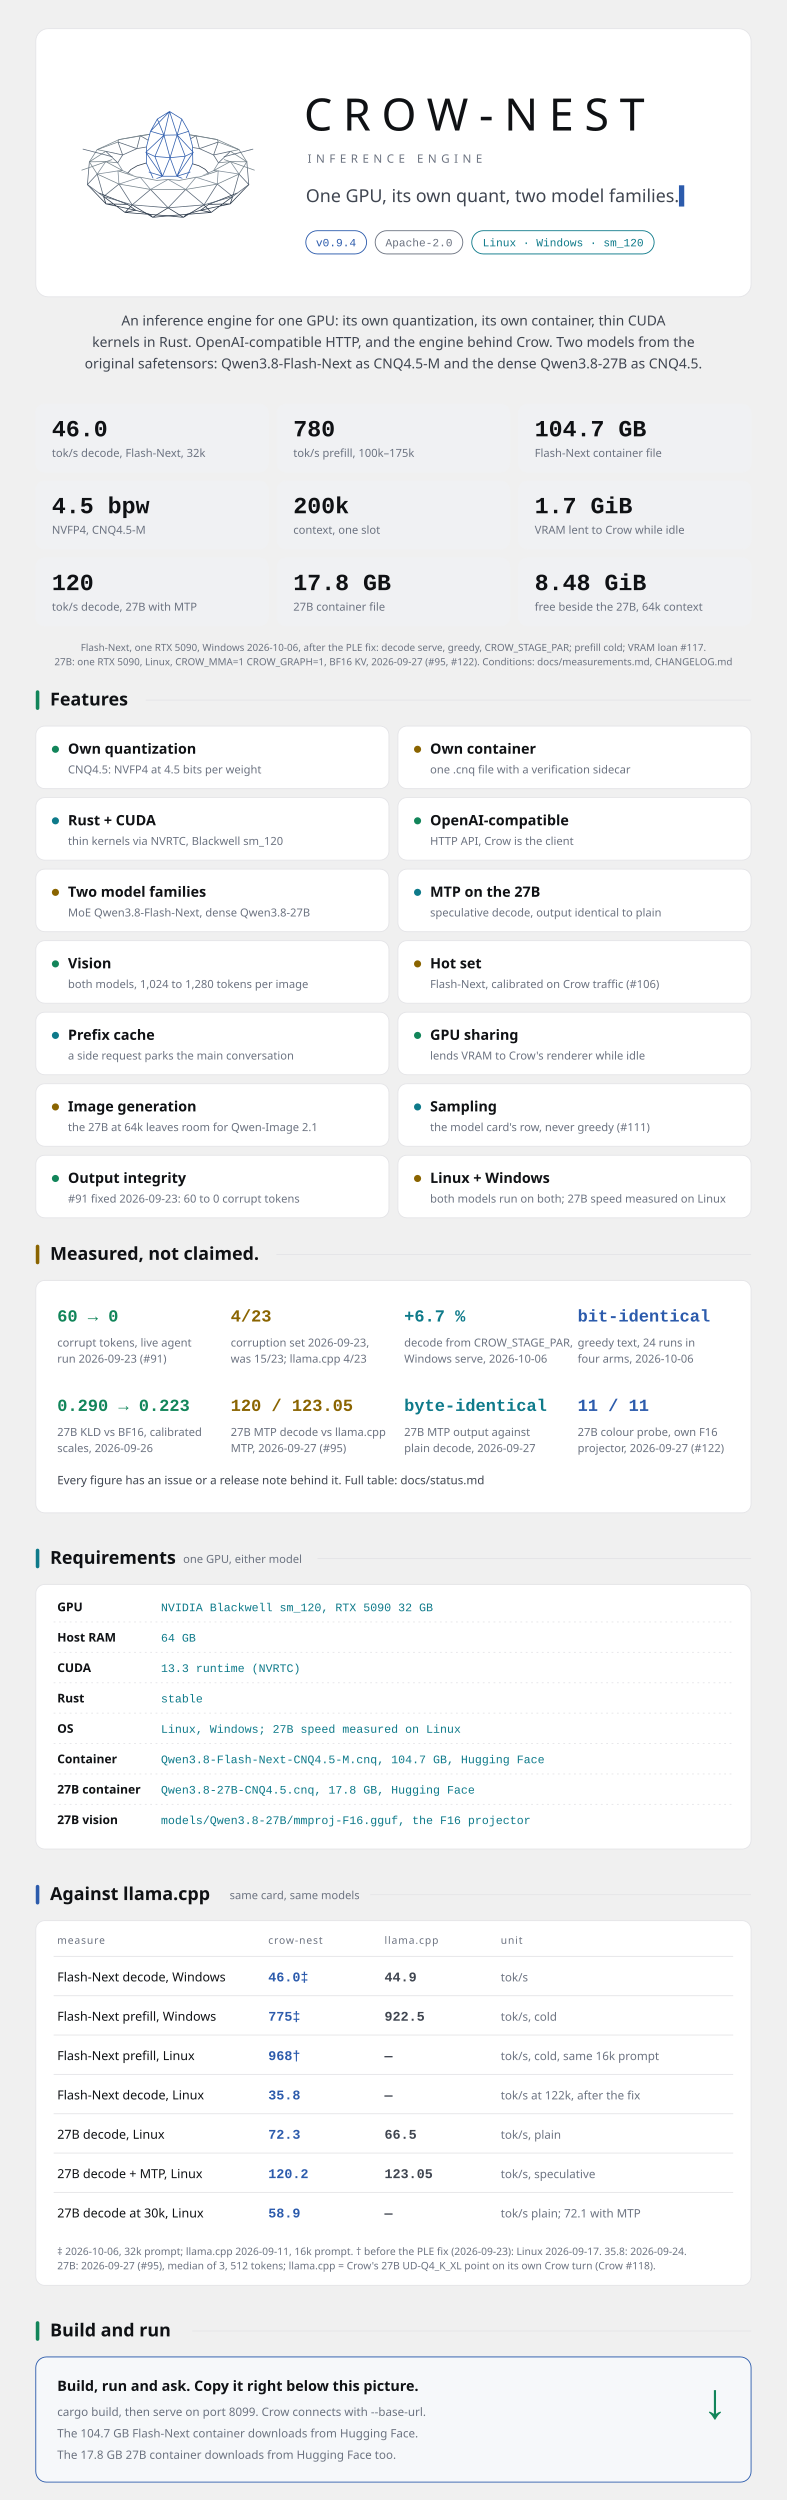
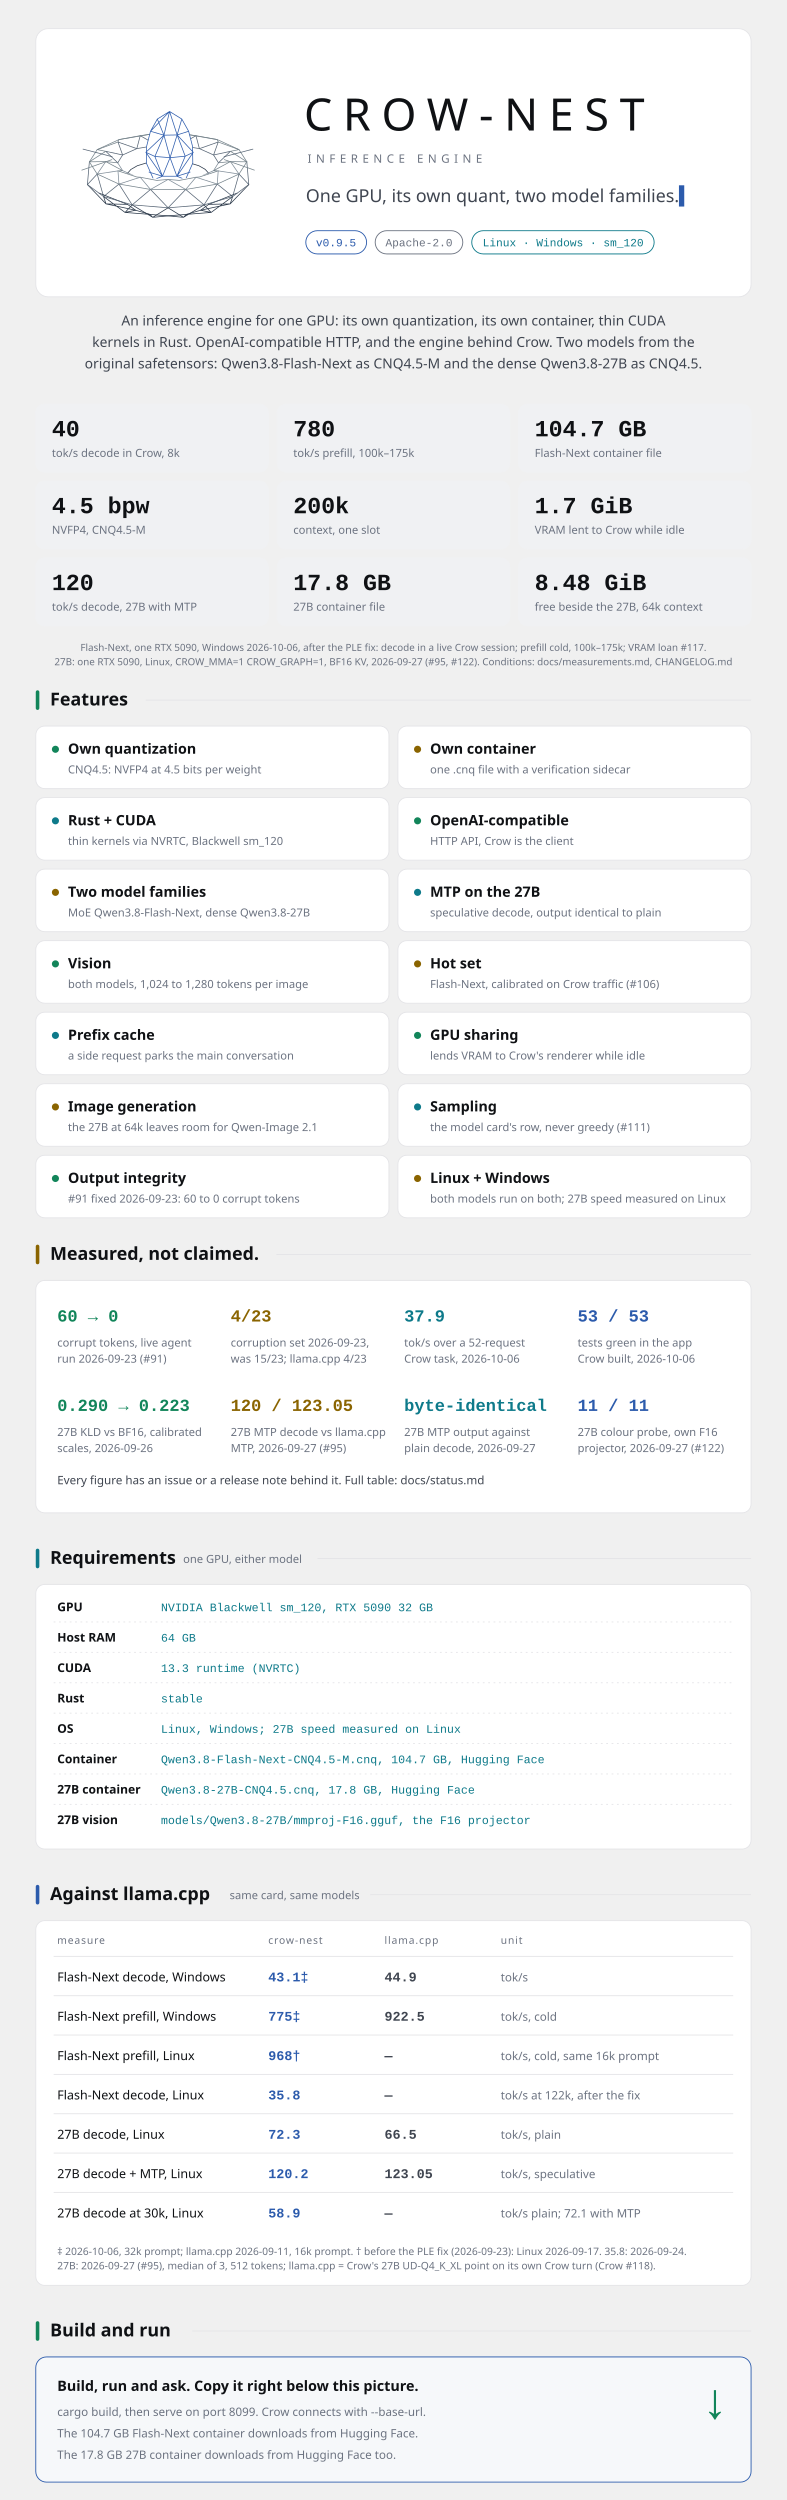
<svg xmlns="http://www.w3.org/2000/svg" viewBox="0 0 880 2796" width="880" height="2796" role="img" aria-label="crow-nest: one GPU, its own quant, two model families. Features, measurements, requirements.">
  <rect x="40" y="32" width="800" height="300" rx="14" fill="#ffffff" stroke="#e4e4e7" />
  <svg x="48" y="44" width="280" height="280" viewBox="0 0 1024 1024">
    <defs>
      <clipPath id="noegg">
        <path clip-rule="evenodd" d="M0 0H1024V1024H0ZM518.0 295.0 568.2 326.0 595.7 375.6 612.5 437.6 612.7 505.8 583.0 574.0 518.0 605.0 453.0 574.0 423.3 505.8 423.5 437.6 440.3 375.6 467.8 326.0Z" />
      </clipPath>
      <clipPath id="abovefront">
        <path d="M0 0H1024V479L774.0 479.0L767.4 500.0L716.8 537.8L625.7 564.0L512.0 573.3L398.3 564.0L307.2 537.8L256.6 500.0L250.0 479.0L0 479Z" />
      </clipPath>
    </defs>
    <g fill="none" stroke-width="3" stroke-linejoin="round" stroke-linecap="round">
      <path stroke="#283647" clip-path="url(#noegg)" d="M346 548 360 532 386 517 422 506 465 499 512 497 559 499 602 506 638 517 664 532 678 548" />
      <path stroke="#75838b" d="M718 505 767 500 698 537M698 537 717 538 640 563M640 563 626 564 558 577M558 577 512 573 466 577M466 577 398 564 384 563M384 563 307 538 326 537M326 537 257 500 306 505" />
      <path stroke="#576575" clip-path="url(#noegg)" d="M306 505 257 458 326 473M326 473 307 420 384 447M384 447 398 394 466 433M466 433 512 385 558 433M558 433 626 394 640 447M640 447 717 420 698 473M698 473 767 458 718 505" />
      <path stroke="#7f8c98" d="M767 500 802 551 717 538M717 538 713 592 626 564M626 564 584 614 512 573M512 573 440 614 398 564M398 564 311 592 307 538M307 538 222 551 257 500" />
      <path stroke="#75838b" clip-path="url(#noegg)" d="M257 500 190 501 257 458M257 458 222 451 307 420M307 420 311 410 398 394M398 394 440 388 512 385M512 385 584 388 626 394M626 394 713 410 717 420M717 420 802 451 767 458M767 458 834 501 767 500" />
      <path stroke="#576575" d="M834 501 842 594 802 551M802 551 776 643 713 592M713 592 659 677 584 614M584 614 512 689 440 614M440 614 365 677 311 592M311 592 248 643 222 551M222 551 182 594 190 501" />
      <path stroke="#283647" d="M842 594 766 673 776 643M776 643 688 708 659 677M659 677 575 728 512 689M512 689 449 728 365 677M365 677 336 708 248 643M248 643 258 673 182 594M794 629 678 675 766 673M766 673 645 699 688 708M688 708 586 716 575 728M575 728 512 722 449 728M449 728 438 716 336 708M336 708 379 699 258 673M258 673 346 675 230 629" />
      <path stroke="#576575" clip-path="url(#noegg)" d="M306 505 326 473 384 447 466 433 558 433 640 447 698 473 718 505" />
      <path stroke="#7f8c98" clip-path="url(#abovefront)" d="M718 505 698 537 640 563 558 577 466 577 384 563 326 537 306 505" />
      <path stroke="#75838b" clip-path="url(#noegg)" d="M190 501 222 451 311 410 440 388 584 388 713 410 802 451 834 501" />
      <path stroke="#75838b" d="M834 501 802 551 713 592 584 614 440 614 311 592 222 551 190 501" />
      <path stroke="#576575" d="M842 594 776 643 659 677 512 689 365 677 248 643 182 594" />
      <path stroke="#283647" d="M678 675 645 699 586 716 512 722 438 716 379 699 346 675" />
      <path stroke="#2c5bac" clip-path="url(#abovefront)" d="M440 376 495 392 549 391 596 376M421 462 458 479 520 484 582 478 615 462M434 543 489 560 548 560 602 543M440 376 518 295 495 392M518 295 549 391M468 326 495 392M568 326 549 391M421 462 495 392 458 479M495 392 520 484 549 391 582 478M549 391 615 462M458 479 489 560 520 484 548 560 582 478M421 462 489 560M615 462 548 560M489 560 453 574M548 560 583 574M518 295 568 326 596 376 612 438 613 506 583 574 518 605 453 574 423 506 424 438 440 376 468 326 518 295" />
      <path stroke="#75838b" d="M742 492 865 535" />
      <path stroke="#576575" clip-path="url(#noegg)" d="M741 480 859 449" />
      <path stroke="#75838b" d="M282 492 159 535" />
      <path stroke="#576575" clip-path="url(#noegg)" d="M283 480 164 449" />
    </g>
  </svg>
  <text x="340" y="146" font-family="-apple-system,BlinkMacSystemFont,'Segoe UI','Noto Sans',Helvetica,Arial,sans-serif" font-size="50" font-weight="300" fill="#0f1114" text-anchor="start" letter-spacing="12">CROW-NEST</text>
  <text x="344" y="182" font-family="-apple-system,BlinkMacSystemFont,'Segoe UI','Noto Sans',Helvetica,Arial,sans-serif" font-size="13" font-weight="400" fill="#6b7280" text-anchor="start" letter-spacing="5">INFERENCE ENGINE</text>
  <text x="342" y="226" font-family="-apple-system,BlinkMacSystemFont,'Segoe UI','Noto Sans',Helvetica,Arial,sans-serif" font-size="20" fill="#3f4550">One GPU, its own quant, two model families.<tspan fill="#2c5bac">▍<animate attributeName="opacity" values="1;1;0;0" keyTimes="0;.5;.5;1" dur="1.1s" repeatCount="indefinite" />
    </tspan>
  </text>
  <rect x="342" y="258" width="68" height="26" rx="13" fill="none" stroke="#2c5bac" />
-   <text x="375.8" y="275.5" font-family="ui-monospace,SFMono-Regular,'SF Mono',Menlo,Consolas,'Liberation Mono',monospace" font-size="12.5" font-weight="400" fill="#2c5bac" text-anchor="middle" letter-spacing="0">v0.9.4</text>
+   <text x="375.8" y="275.5" font-family="ui-monospace,SFMono-Regular,'SF Mono',Menlo,Consolas,'Liberation Mono',monospace" font-size="12.5" font-weight="400" fill="#2c5bac" text-anchor="middle" letter-spacing="0">v0.9.5</text>
  <rect x="419.6" y="258" width="98" height="26" rx="13" fill="none" stroke="#6b7280" />
  <text x="468.6" y="275.5" font-family="ui-monospace,SFMono-Regular,'SF Mono',Menlo,Consolas,'Liberation Mono',monospace" font-size="12.5" font-weight="400" fill="#6b7280" text-anchor="middle" letter-spacing="0">Apache-2.0</text>
  <rect x="527.6" y="258" width="204" height="26" rx="13" fill="none" stroke="#0e7a8a" />
  <text x="629.8" y="275.5" font-family="ui-monospace,SFMono-Regular,'SF Mono',Menlo,Consolas,'Liberation Mono',monospace" font-size="12.5" font-weight="400" fill="#0e7a8a" text-anchor="middle" letter-spacing="0">Linux · Windows · sm_120</text>
  <text x="440.0" y="364" font-family="-apple-system,BlinkMacSystemFont,'Segoe UI','Noto Sans',Helvetica,Arial,sans-serif" font-size="15.5" font-weight="400" fill="#3f4550" text-anchor="middle" letter-spacing="0">An inference engine for one GPU: its own quantization, its own container, thin CUDA</text>
  <text x="440.0" y="388" font-family="-apple-system,BlinkMacSystemFont,'Segoe UI','Noto Sans',Helvetica,Arial,sans-serif" font-size="15.5" font-weight="400" fill="#3f4550" text-anchor="middle" letter-spacing="0">kernels in Rust. OpenAI-compatible HTTP, and the engine behind Crow. Two models from the</text>
  <text x="440.0" y="412" font-family="-apple-system,BlinkMacSystemFont,'Segoe UI','Noto Sans',Helvetica,Arial,sans-serif" font-size="15.5" font-weight="400" fill="#3f4550" text-anchor="middle" letter-spacing="0">original safetensors: Qwen3.8-Flash-Next as CNQ4.5-M and the dense Qwen3.8-27B as CNQ4.5.</text>
  <rect x="40" y="452" width="260" height="76" rx="10" fill="#f0f1f3" stroke="#f0f1f3" />
-   <text x="58" y="488" font-family="ui-monospace,SFMono-Regular,'SF Mono',Menlo,Consolas,'Liberation Mono',monospace" font-size="26" font-weight="600" fill="#0f1114" text-anchor="start" letter-spacing="0">46.0</text>
-   <text x="58" y="511" font-family="-apple-system,BlinkMacSystemFont,'Segoe UI','Noto Sans',Helvetica,Arial,sans-serif" font-size="12.5" font-weight="400" fill="#6b7280" text-anchor="start" letter-spacing="0">tok/s decode, Flash-Next, 32k</text>
+   <text x="58" y="488" font-family="ui-monospace,SFMono-Regular,'SF Mono',Menlo,Consolas,'Liberation Mono',monospace" font-size="26" font-weight="600" fill="#0f1114" text-anchor="start" letter-spacing="0">40</text>
+   <text x="58" y="511" font-family="-apple-system,BlinkMacSystemFont,'Segoe UI','Noto Sans',Helvetica,Arial,sans-serif" font-size="12.5" font-weight="400" fill="#6b7280" text-anchor="start" letter-spacing="0">tok/s decode in Crow, 8k</text>
  <rect x="310" y="452" width="260" height="76" rx="10" fill="#f0f1f3" stroke="#f0f1f3" />
  <text x="328" y="488" font-family="ui-monospace,SFMono-Regular,'SF Mono',Menlo,Consolas,'Liberation Mono',monospace" font-size="26" font-weight="600" fill="#0f1114" text-anchor="start" letter-spacing="0">780</text>
  <text x="328" y="511" font-family="-apple-system,BlinkMacSystemFont,'Segoe UI','Noto Sans',Helvetica,Arial,sans-serif" font-size="12.5" font-weight="400" fill="#6b7280" text-anchor="start" letter-spacing="0">tok/s prefill, 100k–175k</text>
  <rect x="580" y="452" width="260" height="76" rx="10" fill="#f0f1f3" stroke="#f0f1f3" />
  <text x="598" y="488" font-family="ui-monospace,SFMono-Regular,'SF Mono',Menlo,Consolas,'Liberation Mono',monospace" font-size="26" font-weight="600" fill="#0f1114" text-anchor="start" letter-spacing="0">104.7 GB</text>
  <text x="598" y="511" font-family="-apple-system,BlinkMacSystemFont,'Segoe UI','Noto Sans',Helvetica,Arial,sans-serif" font-size="12.5" font-weight="400" fill="#6b7280" text-anchor="start" letter-spacing="0">Flash-Next container file</text>
  <rect x="40" y="538" width="260" height="76" rx="10" fill="#f0f1f3" stroke="#f0f1f3" />
  <text x="58" y="574" font-family="ui-monospace,SFMono-Regular,'SF Mono',Menlo,Consolas,'Liberation Mono',monospace" font-size="26" font-weight="600" fill="#0f1114" text-anchor="start" letter-spacing="0">4.5 bpw</text>
  <text x="58" y="597" font-family="-apple-system,BlinkMacSystemFont,'Segoe UI','Noto Sans',Helvetica,Arial,sans-serif" font-size="12.5" font-weight="400" fill="#6b7280" text-anchor="start" letter-spacing="0">NVFP4, CNQ4.5-M</text>
  <rect x="310" y="538" width="260" height="76" rx="10" fill="#f0f1f3" stroke="#f0f1f3" />
  <text x="328" y="574" font-family="ui-monospace,SFMono-Regular,'SF Mono',Menlo,Consolas,'Liberation Mono',monospace" font-size="26" font-weight="600" fill="#0f1114" text-anchor="start" letter-spacing="0">200k</text>
  <text x="328" y="597" font-family="-apple-system,BlinkMacSystemFont,'Segoe UI','Noto Sans',Helvetica,Arial,sans-serif" font-size="12.5" font-weight="400" fill="#6b7280" text-anchor="start" letter-spacing="0">context, one slot</text>
  <rect x="580" y="538" width="260" height="76" rx="10" fill="#f0f1f3" stroke="#f0f1f3" />
  <text x="598" y="574" font-family="ui-monospace,SFMono-Regular,'SF Mono',Menlo,Consolas,'Liberation Mono',monospace" font-size="26" font-weight="600" fill="#0f1114" text-anchor="start" letter-spacing="0">1.7 GiB</text>
  <text x="598" y="597" font-family="-apple-system,BlinkMacSystemFont,'Segoe UI','Noto Sans',Helvetica,Arial,sans-serif" font-size="12.5" font-weight="400" fill="#6b7280" text-anchor="start" letter-spacing="0">VRAM lent to Crow while idle</text>
  <rect x="40" y="624" width="260" height="76" rx="10" fill="#f0f1f3" stroke="#f0f1f3" />
  <text x="58" y="660" font-family="ui-monospace,SFMono-Regular,'SF Mono',Menlo,Consolas,'Liberation Mono',monospace" font-size="26" font-weight="600" fill="#0f1114" text-anchor="start" letter-spacing="0">120</text>
  <text x="58" y="683" font-family="-apple-system,BlinkMacSystemFont,'Segoe UI','Noto Sans',Helvetica,Arial,sans-serif" font-size="12.5" font-weight="400" fill="#6b7280" text-anchor="start" letter-spacing="0">tok/s decode, 27B with MTP</text>
  <rect x="310" y="624" width="260" height="76" rx="10" fill="#f0f1f3" stroke="#f0f1f3" />
  <text x="328" y="660" font-family="ui-monospace,SFMono-Regular,'SF Mono',Menlo,Consolas,'Liberation Mono',monospace" font-size="26" font-weight="600" fill="#0f1114" text-anchor="start" letter-spacing="0">17.8 GB</text>
  <text x="328" y="683" font-family="-apple-system,BlinkMacSystemFont,'Segoe UI','Noto Sans',Helvetica,Arial,sans-serif" font-size="12.5" font-weight="400" fill="#6b7280" text-anchor="start" letter-spacing="0">27B container file</text>
  <rect x="580" y="624" width="260" height="76" rx="10" fill="#f0f1f3" stroke="#f0f1f3" />
  <text x="598" y="660" font-family="ui-monospace,SFMono-Regular,'SF Mono',Menlo,Consolas,'Liberation Mono',monospace" font-size="26" font-weight="600" fill="#0f1114" text-anchor="start" letter-spacing="0">8.48 GiB</text>
  <text x="598" y="683" font-family="-apple-system,BlinkMacSystemFont,'Segoe UI','Noto Sans',Helvetica,Arial,sans-serif" font-size="12.5" font-weight="400" fill="#6b7280" text-anchor="start" letter-spacing="0">free beside the 27B, 64k context</text>
-   <text x="440.0" y="728" font-family="-apple-system,BlinkMacSystemFont,'Segoe UI','Noto Sans',Helvetica,Arial,sans-serif" font-size="11" font-weight="400" fill="#6b7280" text-anchor="middle" letter-spacing="0">Flash-Next, one RTX 5090, Windows 2026-10-06, after the PLE fix: decode serve, greedy, CROW_STAGE_PAR; prefill cold; VRAM loan #117.</text>
+   <text x="440.0" y="728" font-family="-apple-system,BlinkMacSystemFont,'Segoe UI','Noto Sans',Helvetica,Arial,sans-serif" font-size="11" font-weight="400" fill="#6b7280" text-anchor="middle" letter-spacing="0">Flash-Next, one RTX 5090, Windows 2026-10-06, after the PLE fix: decode in a live Crow session; prefill cold, 100k–175k; VRAM loan #117.</text>
  <text x="440.0" y="744" font-family="-apple-system,BlinkMacSystemFont,'Segoe UI','Noto Sans',Helvetica,Arial,sans-serif" font-size="11" font-weight="400" fill="#6b7280" text-anchor="middle" letter-spacing="0">27B: one RTX 5090, Linux, CROW_MMA=1 CROW_GRAPH=1, BF16 KV, 2026-09-27 (#95, #122). Conditions: docs/measurements.md, CHANGELOG.md</text>
  <rect x="40" y="772" width="4" height="22" rx="2" fill="#12855a" />
  <text x="56" y="789" font-family="-apple-system,BlinkMacSystemFont,'Segoe UI','Noto Sans',Helvetica,Arial,sans-serif" font-size="20" font-weight="600" fill="#0f1114" text-anchor="start" letter-spacing="0">Features</text>
  <line x1="163" y1="783" x2="840" y2="783" stroke="#e4e4e7" />
  <rect x="40" y="812" width="395" height="70" rx="10" fill="#ffffff" stroke="#e4e4e7" />
  <circle cx="62" cy="838" r="4" fill="#12855a" />
  <text x="76" y="843" font-family="-apple-system,BlinkMacSystemFont,'Segoe UI','Noto Sans',Helvetica,Arial,sans-serif" font-size="16" font-weight="600" fill="#0f1114" text-anchor="start" letter-spacing="0">Own quantization</text>
  <text x="76" y="865" font-family="-apple-system,BlinkMacSystemFont,'Segoe UI','Noto Sans',Helvetica,Arial,sans-serif" font-size="12.5" font-weight="400" fill="#6b7280" text-anchor="start" letter-spacing="0">CNQ4.5: NVFP4 at 4.5 bits per weight</text>
  <rect x="445" y="812" width="395" height="70" rx="10" fill="#ffffff" stroke="#e4e4e7" />
  <circle cx="467" cy="838" r="4" fill="#8a6400" />
  <text x="481" y="843" font-family="-apple-system,BlinkMacSystemFont,'Segoe UI','Noto Sans',Helvetica,Arial,sans-serif" font-size="16" font-weight="600" fill="#0f1114" text-anchor="start" letter-spacing="0">Own container</text>
  <text x="481" y="865" font-family="-apple-system,BlinkMacSystemFont,'Segoe UI','Noto Sans',Helvetica,Arial,sans-serif" font-size="12.5" font-weight="400" fill="#6b7280" text-anchor="start" letter-spacing="0">one .cnq file with a verification sidecar</text>
  <rect x="40" y="892" width="395" height="70" rx="10" fill="#ffffff" stroke="#e4e4e7" />
  <circle cx="62" cy="918" r="4" fill="#0e7a8a" />
  <text x="76" y="923" font-family="-apple-system,BlinkMacSystemFont,'Segoe UI','Noto Sans',Helvetica,Arial,sans-serif" font-size="16" font-weight="600" fill="#0f1114" text-anchor="start" letter-spacing="0">Rust + CUDA</text>
  <text x="76" y="945" font-family="-apple-system,BlinkMacSystemFont,'Segoe UI','Noto Sans',Helvetica,Arial,sans-serif" font-size="12.5" font-weight="400" fill="#6b7280" text-anchor="start" letter-spacing="0">thin kernels via NVRTC, Blackwell sm_120</text>
  <rect x="445" y="892" width="395" height="70" rx="10" fill="#ffffff" stroke="#e4e4e7" />
  <circle cx="467" cy="918" r="4" fill="#12855a" />
  <text x="481" y="923" font-family="-apple-system,BlinkMacSystemFont,'Segoe UI','Noto Sans',Helvetica,Arial,sans-serif" font-size="16" font-weight="600" fill="#0f1114" text-anchor="start" letter-spacing="0">OpenAI-compatible</text>
  <text x="481" y="945" font-family="-apple-system,BlinkMacSystemFont,'Segoe UI','Noto Sans',Helvetica,Arial,sans-serif" font-size="12.5" font-weight="400" fill="#6b7280" text-anchor="start" letter-spacing="0">HTTP API, Crow is the client</text>
  <rect x="40" y="972" width="395" height="70" rx="10" fill="#ffffff" stroke="#e4e4e7" />
  <circle cx="62" cy="998" r="4" fill="#8a6400" />
  <text x="76" y="1003" font-family="-apple-system,BlinkMacSystemFont,'Segoe UI','Noto Sans',Helvetica,Arial,sans-serif" font-size="16" font-weight="600" fill="#0f1114" text-anchor="start" letter-spacing="0">Two model families</text>
  <text x="76" y="1025" font-family="-apple-system,BlinkMacSystemFont,'Segoe UI','Noto Sans',Helvetica,Arial,sans-serif" font-size="12.5" font-weight="400" fill="#6b7280" text-anchor="start" letter-spacing="0">MoE Qwen3.8-Flash-Next, dense Qwen3.8-27B</text>
  <rect x="445" y="972" width="395" height="70" rx="10" fill="#ffffff" stroke="#e4e4e7" />
  <circle cx="467" cy="998" r="4" fill="#0e7a8a" />
  <text x="481" y="1003" font-family="-apple-system,BlinkMacSystemFont,'Segoe UI','Noto Sans',Helvetica,Arial,sans-serif" font-size="16" font-weight="600" fill="#0f1114" text-anchor="start" letter-spacing="0">MTP on the 27B</text>
  <text x="481" y="1025" font-family="-apple-system,BlinkMacSystemFont,'Segoe UI','Noto Sans',Helvetica,Arial,sans-serif" font-size="12.5" font-weight="400" fill="#6b7280" text-anchor="start" letter-spacing="0">speculative decode, output identical to plain</text>
  <rect x="40" y="1052" width="395" height="70" rx="10" fill="#ffffff" stroke="#e4e4e7" />
  <circle cx="62" cy="1078" r="4" fill="#12855a" />
  <text x="76" y="1083" font-family="-apple-system,BlinkMacSystemFont,'Segoe UI','Noto Sans',Helvetica,Arial,sans-serif" font-size="16" font-weight="600" fill="#0f1114" text-anchor="start" letter-spacing="0">Vision</text>
  <text x="76" y="1105" font-family="-apple-system,BlinkMacSystemFont,'Segoe UI','Noto Sans',Helvetica,Arial,sans-serif" font-size="12.5" font-weight="400" fill="#6b7280" text-anchor="start" letter-spacing="0">both models, 1,024 to 1,280 tokens per image</text>
  <rect x="445" y="1052" width="395" height="70" rx="10" fill="#ffffff" stroke="#e4e4e7" />
  <circle cx="467" cy="1078" r="4" fill="#8a6400" />
  <text x="481" y="1083" font-family="-apple-system,BlinkMacSystemFont,'Segoe UI','Noto Sans',Helvetica,Arial,sans-serif" font-size="16" font-weight="600" fill="#0f1114" text-anchor="start" letter-spacing="0">Hot set</text>
  <text x="481" y="1105" font-family="-apple-system,BlinkMacSystemFont,'Segoe UI','Noto Sans',Helvetica,Arial,sans-serif" font-size="12.5" font-weight="400" fill="#6b7280" text-anchor="start" letter-spacing="0">Flash-Next, calibrated on Crow traffic (#106)</text>
  <rect x="40" y="1132" width="395" height="70" rx="10" fill="#ffffff" stroke="#e4e4e7" />
  <circle cx="62" cy="1158" r="4" fill="#0e7a8a" />
  <text x="76" y="1163" font-family="-apple-system,BlinkMacSystemFont,'Segoe UI','Noto Sans',Helvetica,Arial,sans-serif" font-size="16" font-weight="600" fill="#0f1114" text-anchor="start" letter-spacing="0">Prefix cache</text>
  <text x="76" y="1185" font-family="-apple-system,BlinkMacSystemFont,'Segoe UI','Noto Sans',Helvetica,Arial,sans-serif" font-size="12.5" font-weight="400" fill="#6b7280" text-anchor="start" letter-spacing="0">a side request parks the main conversation</text>
  <rect x="445" y="1132" width="395" height="70" rx="10" fill="#ffffff" stroke="#e4e4e7" />
  <circle cx="467" cy="1158" r="4" fill="#12855a" />
  <text x="481" y="1163" font-family="-apple-system,BlinkMacSystemFont,'Segoe UI','Noto Sans',Helvetica,Arial,sans-serif" font-size="16" font-weight="600" fill="#0f1114" text-anchor="start" letter-spacing="0">GPU sharing</text>
  <text x="481" y="1185" font-family="-apple-system,BlinkMacSystemFont,'Segoe UI','Noto Sans',Helvetica,Arial,sans-serif" font-size="12.5" font-weight="400" fill="#6b7280" text-anchor="start" letter-spacing="0">lends VRAM to Crow's renderer while idle</text>
  <rect x="40" y="1212" width="395" height="70" rx="10" fill="#ffffff" stroke="#e4e4e7" />
  <circle cx="62" cy="1238" r="4" fill="#8a6400" />
  <text x="76" y="1243" font-family="-apple-system,BlinkMacSystemFont,'Segoe UI','Noto Sans',Helvetica,Arial,sans-serif" font-size="16" font-weight="600" fill="#0f1114" text-anchor="start" letter-spacing="0">Image generation</text>
  <text x="76" y="1265" font-family="-apple-system,BlinkMacSystemFont,'Segoe UI','Noto Sans',Helvetica,Arial,sans-serif" font-size="12.5" font-weight="400" fill="#6b7280" text-anchor="start" letter-spacing="0">the 27B at 64k leaves room for Qwen-Image 2.1</text>
  <rect x="445" y="1212" width="395" height="70" rx="10" fill="#ffffff" stroke="#e4e4e7" />
  <circle cx="467" cy="1238" r="4" fill="#0e7a8a" />
  <text x="481" y="1243" font-family="-apple-system,BlinkMacSystemFont,'Segoe UI','Noto Sans',Helvetica,Arial,sans-serif" font-size="16" font-weight="600" fill="#0f1114" text-anchor="start" letter-spacing="0">Sampling</text>
  <text x="481" y="1265" font-family="-apple-system,BlinkMacSystemFont,'Segoe UI','Noto Sans',Helvetica,Arial,sans-serif" font-size="12.5" font-weight="400" fill="#6b7280" text-anchor="start" letter-spacing="0">the model card's row, never greedy (#111)</text>
  <rect x="40" y="1292" width="395" height="70" rx="10" fill="#ffffff" stroke="#e4e4e7" />
  <circle cx="62" cy="1318" r="4" fill="#12855a" />
  <text x="76" y="1323" font-family="-apple-system,BlinkMacSystemFont,'Segoe UI','Noto Sans',Helvetica,Arial,sans-serif" font-size="16" font-weight="600" fill="#0f1114" text-anchor="start" letter-spacing="0">Output integrity</text>
  <text x="76" y="1345" font-family="-apple-system,BlinkMacSystemFont,'Segoe UI','Noto Sans',Helvetica,Arial,sans-serif" font-size="12.5" font-weight="400" fill="#6b7280" text-anchor="start" letter-spacing="0">#91 fixed 2026-09-23: 60 to 0 corrupt tokens</text>
  <rect x="445" y="1292" width="395" height="70" rx="10" fill="#ffffff" stroke="#e4e4e7" />
  <circle cx="467" cy="1318" r="4" fill="#8a6400" />
  <text x="481" y="1323" font-family="-apple-system,BlinkMacSystemFont,'Segoe UI','Noto Sans',Helvetica,Arial,sans-serif" font-size="16" font-weight="600" fill="#0f1114" text-anchor="start" letter-spacing="0">Linux + Windows</text>
  <text x="481" y="1345" font-family="-apple-system,BlinkMacSystemFont,'Segoe UI','Noto Sans',Helvetica,Arial,sans-serif" font-size="12.5" font-weight="400" fill="#6b7280" text-anchor="start" letter-spacing="0">both models run on both; 27B speed measured on Linux</text>
  <rect x="40" y="1392" width="4" height="22" rx="2" fill="#8a6400" />
  <text x="56" y="1409" font-family="-apple-system,BlinkMacSystemFont,'Segoe UI','Noto Sans',Helvetica,Arial,sans-serif" font-size="20" font-weight="600" fill="#0f1114" text-anchor="start" letter-spacing="0">Measured, not claimed.</text>
  <line x1="309" y1="1403" x2="840" y2="1403" stroke="#e4e4e7" />
  <rect x="40" y="1432" width="800" height="260" rx="10" fill="#ffffff" stroke="#e4e4e7" />
  <text x="64" y="1478" font-family="ui-monospace,SFMono-Regular,'SF Mono',Menlo,Consolas,'Liberation Mono',monospace" font-size="19" font-weight="600" fill="#12855a" text-anchor="start" letter-spacing="0">60 → 0</text>
  <text x="64" y="1506" font-family="-apple-system,BlinkMacSystemFont,'Segoe UI','Noto Sans',Helvetica,Arial,sans-serif" font-size="12.5" font-weight="400" fill="#6b7280" text-anchor="start" letter-spacing="0">corrupt tokens, live agent</text>
  <text x="64" y="1524" font-family="-apple-system,BlinkMacSystemFont,'Segoe UI','Noto Sans',Helvetica,Arial,sans-serif" font-size="12.5" font-weight="400" fill="#6b7280" text-anchor="start" letter-spacing="0">run 2026-09-23 (#91)</text>
  <text x="258" y="1478" font-family="ui-monospace,SFMono-Regular,'SF Mono',Menlo,Consolas,'Liberation Mono',monospace" font-size="19" font-weight="600" fill="#8a6400" text-anchor="start" letter-spacing="0">4/23</text>
  <text x="258" y="1506" font-family="-apple-system,BlinkMacSystemFont,'Segoe UI','Noto Sans',Helvetica,Arial,sans-serif" font-size="12.5" font-weight="400" fill="#6b7280" text-anchor="start" letter-spacing="0">corruption set 2026-09-23,</text>
  <text x="258" y="1524" font-family="-apple-system,BlinkMacSystemFont,'Segoe UI','Noto Sans',Helvetica,Arial,sans-serif" font-size="12.5" font-weight="400" fill="#6b7280" text-anchor="start" letter-spacing="0">was 15/23; llama.cpp 4/23</text>
-   <text x="452" y="1478" font-family="ui-monospace,SFMono-Regular,'SF Mono',Menlo,Consolas,'Liberation Mono',monospace" font-size="19" font-weight="600" fill="#0e7a8a" text-anchor="start" letter-spacing="0">+6.7 %</text>
-   <text x="452" y="1506" font-family="-apple-system,BlinkMacSystemFont,'Segoe UI','Noto Sans',Helvetica,Arial,sans-serif" font-size="12.5" font-weight="400" fill="#6b7280" text-anchor="start" letter-spacing="0">decode from CROW_STAGE_PAR,</text>
-   <text x="452" y="1524" font-family="-apple-system,BlinkMacSystemFont,'Segoe UI','Noto Sans',Helvetica,Arial,sans-serif" font-size="12.5" font-weight="400" fill="#6b7280" text-anchor="start" letter-spacing="0">Windows serve, 2026-10-06</text>
-   <text x="646" y="1478" font-family="ui-monospace,SFMono-Regular,'SF Mono',Menlo,Consolas,'Liberation Mono',monospace" font-size="19" font-weight="600" fill="#2c5bac" text-anchor="start" letter-spacing="0">bit-identical</text>
-   <text x="646" y="1506" font-family="-apple-system,BlinkMacSystemFont,'Segoe UI','Noto Sans',Helvetica,Arial,sans-serif" font-size="12.5" font-weight="400" fill="#6b7280" text-anchor="start" letter-spacing="0">greedy text, 24 runs in</text>
-   <text x="646" y="1524" font-family="-apple-system,BlinkMacSystemFont,'Segoe UI','Noto Sans',Helvetica,Arial,sans-serif" font-size="12.5" font-weight="400" fill="#6b7280" text-anchor="start" letter-spacing="0">four arms, 2026-10-06</text>
+   <text x="452" y="1478" font-family="ui-monospace,SFMono-Regular,'SF Mono',Menlo,Consolas,'Liberation Mono',monospace" font-size="19" font-weight="600" fill="#0e7a8a" text-anchor="start" letter-spacing="0">37.9</text>
+   <text x="452" y="1506" font-family="-apple-system,BlinkMacSystemFont,'Segoe UI','Noto Sans',Helvetica,Arial,sans-serif" font-size="12.5" font-weight="400" fill="#6b7280" text-anchor="start" letter-spacing="0">tok/s over a 52-request</text>
+   <text x="452" y="1524" font-family="-apple-system,BlinkMacSystemFont,'Segoe UI','Noto Sans',Helvetica,Arial,sans-serif" font-size="12.5" font-weight="400" fill="#6b7280" text-anchor="start" letter-spacing="0">Crow task, 2026-10-06</text>
+   <text x="646" y="1478" font-family="ui-monospace,SFMono-Regular,'SF Mono',Menlo,Consolas,'Liberation Mono',monospace" font-size="19" font-weight="600" fill="#2c5bac" text-anchor="start" letter-spacing="0">53 / 53</text>
+   <text x="646" y="1506" font-family="-apple-system,BlinkMacSystemFont,'Segoe UI','Noto Sans',Helvetica,Arial,sans-serif" font-size="12.5" font-weight="400" fill="#6b7280" text-anchor="start" letter-spacing="0">tests green in the app</text>
+   <text x="646" y="1524" font-family="-apple-system,BlinkMacSystemFont,'Segoe UI','Noto Sans',Helvetica,Arial,sans-serif" font-size="12.5" font-weight="400" fill="#6b7280" text-anchor="start" letter-spacing="0">Crow built, 2026-10-06</text>
  <text x="64" y="1578" font-family="ui-monospace,SFMono-Regular,'SF Mono',Menlo,Consolas,'Liberation Mono',monospace" font-size="19" font-weight="600" fill="#12855a" text-anchor="start" letter-spacing="0">0.290 → 0.223</text>
  <text x="64" y="1606" font-family="-apple-system,BlinkMacSystemFont,'Segoe UI','Noto Sans',Helvetica,Arial,sans-serif" font-size="12.5" font-weight="400" fill="#6b7280" text-anchor="start" letter-spacing="0">27B KLD vs BF16, calibrated</text>
  <text x="64" y="1624" font-family="-apple-system,BlinkMacSystemFont,'Segoe UI','Noto Sans',Helvetica,Arial,sans-serif" font-size="12.5" font-weight="400" fill="#6b7280" text-anchor="start" letter-spacing="0">scales, 2026-09-26</text>
  <text x="258" y="1578" font-family="ui-monospace,SFMono-Regular,'SF Mono',Menlo,Consolas,'Liberation Mono',monospace" font-size="19" font-weight="600" fill="#8a6400" text-anchor="start" letter-spacing="0">120 / 123.05</text>
  <text x="258" y="1606" font-family="-apple-system,BlinkMacSystemFont,'Segoe UI','Noto Sans',Helvetica,Arial,sans-serif" font-size="12.5" font-weight="400" fill="#6b7280" text-anchor="start" letter-spacing="0">27B MTP decode vs llama.cpp</text>
  <text x="258" y="1624" font-family="-apple-system,BlinkMacSystemFont,'Segoe UI','Noto Sans',Helvetica,Arial,sans-serif" font-size="12.5" font-weight="400" fill="#6b7280" text-anchor="start" letter-spacing="0">MTP, 2026-09-27 (#95)</text>
  <text x="452" y="1578" font-family="ui-monospace,SFMono-Regular,'SF Mono',Menlo,Consolas,'Liberation Mono',monospace" font-size="19" font-weight="600" fill="#0e7a8a" text-anchor="start" letter-spacing="0">byte-identical</text>
  <text x="452" y="1606" font-family="-apple-system,BlinkMacSystemFont,'Segoe UI','Noto Sans',Helvetica,Arial,sans-serif" font-size="12.5" font-weight="400" fill="#6b7280" text-anchor="start" letter-spacing="0">27B MTP output against</text>
  <text x="452" y="1624" font-family="-apple-system,BlinkMacSystemFont,'Segoe UI','Noto Sans',Helvetica,Arial,sans-serif" font-size="12.5" font-weight="400" fill="#6b7280" text-anchor="start" letter-spacing="0">plain decode, 2026-09-27</text>
  <text x="646" y="1578" font-family="ui-monospace,SFMono-Regular,'SF Mono',Menlo,Consolas,'Liberation Mono',monospace" font-size="19" font-weight="600" fill="#2c5bac" text-anchor="start" letter-spacing="0">11 / 11</text>
  <text x="646" y="1606" font-family="-apple-system,BlinkMacSystemFont,'Segoe UI','Noto Sans',Helvetica,Arial,sans-serif" font-size="12.5" font-weight="400" fill="#6b7280" text-anchor="start" letter-spacing="0">27B colour probe, own F16</text>
  <text x="646" y="1624" font-family="-apple-system,BlinkMacSystemFont,'Segoe UI','Noto Sans',Helvetica,Arial,sans-serif" font-size="12.5" font-weight="400" fill="#6b7280" text-anchor="start" letter-spacing="0">projector, 2026-09-27 (#122)</text>
  <text x="64" y="1660" font-family="-apple-system,BlinkMacSystemFont,'Segoe UI','Noto Sans',Helvetica,Arial,sans-serif" font-size="13" font-weight="400" fill="#3f4550" text-anchor="start" letter-spacing="0">Every figure has an issue or a release note behind it. Full table: docs/status.md</text>
  <rect x="40" y="1732" width="4" height="22" rx="2" fill="#0e7a8a" />
  <text x="56" y="1749" font-family="-apple-system,BlinkMacSystemFont,'Segoe UI','Noto Sans',Helvetica,Arial,sans-serif" font-size="20" font-weight="600" fill="#0f1114" text-anchor="start" letter-spacing="0">Requirements</text>
  <text x="204.8" y="1748" font-family="-apple-system,BlinkMacSystemFont,'Segoe UI','Noto Sans',Helvetica,Arial,sans-serif" font-size="12.5" font-weight="400" fill="#6b7280" text-anchor="start" letter-spacing="0">one GPU, either model</text>
  <line x1="355" y1="1743" x2="840" y2="1743" stroke="#e4e4e7" />
  <rect x="40" y="1772" width="800" height="296" rx="10" fill="#ffffff" stroke="#e4e4e7" />
  <text x="64" y="1802" font-family="-apple-system,BlinkMacSystemFont,'Segoe UI','Noto Sans',Helvetica,Arial,sans-serif" font-size="13.5" font-weight="600" fill="#0f1114" text-anchor="start" letter-spacing="0">GPU</text>
  <text x="180" y="1802" font-family="ui-monospace,SFMono-Regular,'SF Mono',Menlo,Consolas,'Liberation Mono',monospace" font-size="13" font-weight="400" fill="#0e7a8a" text-anchor="start" letter-spacing="0">NVIDIA Blackwell sm_120, RTX 5090 32 GB</text>
  <line x1="60" y1="1814" x2="820" y2="1814" stroke="#e4e4e7" stroke-dasharray="2 4" />
  <text x="64" y="1836" font-family="-apple-system,BlinkMacSystemFont,'Segoe UI','Noto Sans',Helvetica,Arial,sans-serif" font-size="13.5" font-weight="600" fill="#0f1114" text-anchor="start" letter-spacing="0">Host RAM</text>
  <text x="180" y="1836" font-family="ui-monospace,SFMono-Regular,'SF Mono',Menlo,Consolas,'Liberation Mono',monospace" font-size="13" font-weight="400" fill="#0e7a8a" text-anchor="start" letter-spacing="0">64 GB</text>
  <line x1="60" y1="1848" x2="820" y2="1848" stroke="#e4e4e7" stroke-dasharray="2 4" />
  <text x="64" y="1870" font-family="-apple-system,BlinkMacSystemFont,'Segoe UI','Noto Sans',Helvetica,Arial,sans-serif" font-size="13.5" font-weight="600" fill="#0f1114" text-anchor="start" letter-spacing="0">CUDA</text>
  <text x="180" y="1870" font-family="ui-monospace,SFMono-Regular,'SF Mono',Menlo,Consolas,'Liberation Mono',monospace" font-size="13" font-weight="400" fill="#0e7a8a" text-anchor="start" letter-spacing="0">13.3 runtime (NVRTC)</text>
  <line x1="60" y1="1882" x2="820" y2="1882" stroke="#e4e4e7" stroke-dasharray="2 4" />
  <text x="64" y="1904" font-family="-apple-system,BlinkMacSystemFont,'Segoe UI','Noto Sans',Helvetica,Arial,sans-serif" font-size="13.5" font-weight="600" fill="#0f1114" text-anchor="start" letter-spacing="0">Rust</text>
  <text x="180" y="1904" font-family="ui-monospace,SFMono-Regular,'SF Mono',Menlo,Consolas,'Liberation Mono',monospace" font-size="13" font-weight="400" fill="#0e7a8a" text-anchor="start" letter-spacing="0">stable</text>
  <line x1="60" y1="1916" x2="820" y2="1916" stroke="#e4e4e7" stroke-dasharray="2 4" />
  <text x="64" y="1938" font-family="-apple-system,BlinkMacSystemFont,'Segoe UI','Noto Sans',Helvetica,Arial,sans-serif" font-size="13.5" font-weight="600" fill="#0f1114" text-anchor="start" letter-spacing="0">OS</text>
  <text x="180" y="1938" font-family="ui-monospace,SFMono-Regular,'SF Mono',Menlo,Consolas,'Liberation Mono',monospace" font-size="13" font-weight="400" fill="#0e7a8a" text-anchor="start" letter-spacing="0">Linux, Windows; 27B speed measured on Linux</text>
  <line x1="60" y1="1950" x2="820" y2="1950" stroke="#e4e4e7" stroke-dasharray="2 4" />
  <text x="64" y="1972" font-family="-apple-system,BlinkMacSystemFont,'Segoe UI','Noto Sans',Helvetica,Arial,sans-serif" font-size="13.5" font-weight="600" fill="#0f1114" text-anchor="start" letter-spacing="0">Container</text>
  <text x="180" y="1972" font-family="ui-monospace,SFMono-Regular,'SF Mono',Menlo,Consolas,'Liberation Mono',monospace" font-size="13" font-weight="400" fill="#0e7a8a" text-anchor="start" letter-spacing="0">Qwen3.8-Flash-Next-CNQ4.5-M.cnq, 104.7 GB, Hugging Face</text>
  <line x1="60" y1="1984" x2="820" y2="1984" stroke="#e4e4e7" stroke-dasharray="2 4" />
  <text x="64" y="2006" font-family="-apple-system,BlinkMacSystemFont,'Segoe UI','Noto Sans',Helvetica,Arial,sans-serif" font-size="13.5" font-weight="600" fill="#0f1114" text-anchor="start" letter-spacing="0">27B container</text>
  <text x="180" y="2006" font-family="ui-monospace,SFMono-Regular,'SF Mono',Menlo,Consolas,'Liberation Mono',monospace" font-size="13" font-weight="400" fill="#0e7a8a" text-anchor="start" letter-spacing="0">Qwen3.8-27B-CNQ4.5.cnq, 17.8 GB, Hugging Face</text>
  <line x1="60" y1="2018" x2="820" y2="2018" stroke="#e4e4e7" stroke-dasharray="2 4" />
  <text x="64" y="2040" font-family="-apple-system,BlinkMacSystemFont,'Segoe UI','Noto Sans',Helvetica,Arial,sans-serif" font-size="13.5" font-weight="600" fill="#0f1114" text-anchor="start" letter-spacing="0">27B vision</text>
  <text x="180" y="2040" font-family="ui-monospace,SFMono-Regular,'SF Mono',Menlo,Consolas,'Liberation Mono',monospace" font-size="13" font-weight="400" fill="#0e7a8a" text-anchor="start" letter-spacing="0">models/Qwen3.8-27B/mmproj-F16.gguf, the F16 projector</text>
  <rect x="40" y="2108" width="4" height="22" rx="2" fill="#2c5bac" />
  <text x="56" y="2125" font-family="-apple-system,BlinkMacSystemFont,'Segoe UI','Noto Sans',Helvetica,Arial,sans-serif" font-size="20" font-weight="600" fill="#0f1114" text-anchor="start" letter-spacing="0">Against llama.cpp</text>
  <text x="256.8" y="2124" font-family="-apple-system,BlinkMacSystemFont,'Segoe UI','Noto Sans',Helvetica,Arial,sans-serif" font-size="12.5" font-weight="400" fill="#6b7280" text-anchor="start" letter-spacing="0">same card, same models</text>
  <line x1="414" y1="2119" x2="840" y2="2119" stroke="#e4e4e7" />
  <rect x="40" y="2148" width="800" height="408" rx="10" fill="#ffffff" stroke="#e4e4e7" />
  <text x="64" y="2174" font-family="-apple-system,BlinkMacSystemFont,'Segoe UI','Noto Sans',Helvetica,Arial,sans-serif" font-size="11.5" font-weight="400" fill="#6b7280" text-anchor="start" letter-spacing="1">measure</text>
  <text x="300" y="2174" font-family="-apple-system,BlinkMacSystemFont,'Segoe UI','Noto Sans',Helvetica,Arial,sans-serif" font-size="11.5" font-weight="400" fill="#6b7280" text-anchor="start" letter-spacing="1">crow-nest</text>
  <text x="430" y="2174" font-family="-apple-system,BlinkMacSystemFont,'Segoe UI','Noto Sans',Helvetica,Arial,sans-serif" font-size="11.5" font-weight="400" fill="#6b7280" text-anchor="start" letter-spacing="1">llama.cpp</text>
  <text x="560" y="2174" font-family="-apple-system,BlinkMacSystemFont,'Segoe UI','Noto Sans',Helvetica,Arial,sans-serif" font-size="11.5" font-weight="400" fill="#6b7280" text-anchor="start" letter-spacing="1">unit</text>
  <line x1="60" y1="2188" x2="820" y2="2188" stroke="#e4e4e7" />
  <text x="64" y="2216" font-family="-apple-system,BlinkMacSystemFont,'Segoe UI','Noto Sans',Helvetica,Arial,sans-serif" font-size="14" font-weight="400" fill="#0f1114" text-anchor="start" letter-spacing="0">Flash-Next decode, Windows</text>
-   <text x="300" y="2216" font-family="ui-monospace,SFMono-Regular,'SF Mono',Menlo,Consolas,'Liberation Mono',monospace" font-size="15" font-weight="600" fill="#2c5bac" text-anchor="start" letter-spacing="0">46.0‡</text>
+   <text x="300" y="2216" font-family="ui-monospace,SFMono-Regular,'SF Mono',Menlo,Consolas,'Liberation Mono',monospace" font-size="15" font-weight="600" fill="#2c5bac" text-anchor="start" letter-spacing="0">43.1‡</text>
  <text x="430" y="2216" font-family="ui-monospace,SFMono-Regular,'SF Mono',Menlo,Consolas,'Liberation Mono',monospace" font-size="15" font-weight="600" fill="#3f4550" text-anchor="start" letter-spacing="0">44.9</text>
  <text x="560" y="2216" font-family="-apple-system,BlinkMacSystemFont,'Segoe UI','Noto Sans',Helvetica,Arial,sans-serif" font-size="13" font-weight="400" fill="#6b7280" text-anchor="start" letter-spacing="0">tok/s</text>
  <line x1="60" y1="2232" x2="820" y2="2232" stroke="#e4e4e7" />
  <text x="64" y="2260" font-family="-apple-system,BlinkMacSystemFont,'Segoe UI','Noto Sans',Helvetica,Arial,sans-serif" font-size="14" font-weight="400" fill="#0f1114" text-anchor="start" letter-spacing="0">Flash-Next prefill, Windows</text>
  <text x="300" y="2260" font-family="ui-monospace,SFMono-Regular,'SF Mono',Menlo,Consolas,'Liberation Mono',monospace" font-size="15" font-weight="600" fill="#2c5bac" text-anchor="start" letter-spacing="0">775‡</text>
  <text x="430" y="2260" font-family="ui-monospace,SFMono-Regular,'SF Mono',Menlo,Consolas,'Liberation Mono',monospace" font-size="15" font-weight="600" fill="#3f4550" text-anchor="start" letter-spacing="0">922.5</text>
  <text x="560" y="2260" font-family="-apple-system,BlinkMacSystemFont,'Segoe UI','Noto Sans',Helvetica,Arial,sans-serif" font-size="13" font-weight="400" fill="#6b7280" text-anchor="start" letter-spacing="0">tok/s, cold</text>
  <line x1="60" y1="2276" x2="820" y2="2276" stroke="#e4e4e7" />
  <text x="64" y="2304" font-family="-apple-system,BlinkMacSystemFont,'Segoe UI','Noto Sans',Helvetica,Arial,sans-serif" font-size="14" font-weight="400" fill="#0f1114" text-anchor="start" letter-spacing="0">Flash-Next prefill, Linux</text>
  <text x="300" y="2304" font-family="ui-monospace,SFMono-Regular,'SF Mono',Menlo,Consolas,'Liberation Mono',monospace" font-size="15" font-weight="600" fill="#2c5bac" text-anchor="start" letter-spacing="0">968†</text>
  <text x="430" y="2304" font-family="ui-monospace,SFMono-Regular,'SF Mono',Menlo,Consolas,'Liberation Mono',monospace" font-size="15" font-weight="600" fill="#3f4550" text-anchor="start" letter-spacing="0">—</text>
  <text x="560" y="2304" font-family="-apple-system,BlinkMacSystemFont,'Segoe UI','Noto Sans',Helvetica,Arial,sans-serif" font-size="13" font-weight="400" fill="#6b7280" text-anchor="start" letter-spacing="0">tok/s, cold, same 16k prompt</text>
  <line x1="60" y1="2320" x2="820" y2="2320" stroke="#e4e4e7" />
  <text x="64" y="2348" font-family="-apple-system,BlinkMacSystemFont,'Segoe UI','Noto Sans',Helvetica,Arial,sans-serif" font-size="14" font-weight="400" fill="#0f1114" text-anchor="start" letter-spacing="0">Flash-Next decode, Linux</text>
  <text x="300" y="2348" font-family="ui-monospace,SFMono-Regular,'SF Mono',Menlo,Consolas,'Liberation Mono',monospace" font-size="15" font-weight="600" fill="#2c5bac" text-anchor="start" letter-spacing="0">35.8</text>
  <text x="430" y="2348" font-family="ui-monospace,SFMono-Regular,'SF Mono',Menlo,Consolas,'Liberation Mono',monospace" font-size="15" font-weight="600" fill="#3f4550" text-anchor="start" letter-spacing="0">—</text>
  <text x="560" y="2348" font-family="-apple-system,BlinkMacSystemFont,'Segoe UI','Noto Sans',Helvetica,Arial,sans-serif" font-size="13" font-weight="400" fill="#6b7280" text-anchor="start" letter-spacing="0">tok/s at 122k, after the fix</text>
  <line x1="60" y1="2364" x2="820" y2="2364" stroke="#e4e4e7" />
  <text x="64" y="2392" font-family="-apple-system,BlinkMacSystemFont,'Segoe UI','Noto Sans',Helvetica,Arial,sans-serif" font-size="14" font-weight="400" fill="#0f1114" text-anchor="start" letter-spacing="0">27B decode, Linux</text>
  <text x="300" y="2392" font-family="ui-monospace,SFMono-Regular,'SF Mono',Menlo,Consolas,'Liberation Mono',monospace" font-size="15" font-weight="600" fill="#2c5bac" text-anchor="start" letter-spacing="0">72.3</text>
  <text x="430" y="2392" font-family="ui-monospace,SFMono-Regular,'SF Mono',Menlo,Consolas,'Liberation Mono',monospace" font-size="15" font-weight="600" fill="#3f4550" text-anchor="start" letter-spacing="0">66.5</text>
  <text x="560" y="2392" font-family="-apple-system,BlinkMacSystemFont,'Segoe UI','Noto Sans',Helvetica,Arial,sans-serif" font-size="13" font-weight="400" fill="#6b7280" text-anchor="start" letter-spacing="0">tok/s, plain</text>
  <line x1="60" y1="2408" x2="820" y2="2408" stroke="#e4e4e7" />
  <text x="64" y="2436" font-family="-apple-system,BlinkMacSystemFont,'Segoe UI','Noto Sans',Helvetica,Arial,sans-serif" font-size="14" font-weight="400" fill="#0f1114" text-anchor="start" letter-spacing="0">27B decode + MTP, Linux</text>
  <text x="300" y="2436" font-family="ui-monospace,SFMono-Regular,'SF Mono',Menlo,Consolas,'Liberation Mono',monospace" font-size="15" font-weight="600" fill="#2c5bac" text-anchor="start" letter-spacing="0">120.2</text>
  <text x="430" y="2436" font-family="ui-monospace,SFMono-Regular,'SF Mono',Menlo,Consolas,'Liberation Mono',monospace" font-size="15" font-weight="600" fill="#3f4550" text-anchor="start" letter-spacing="0">123.05</text>
  <text x="560" y="2436" font-family="-apple-system,BlinkMacSystemFont,'Segoe UI','Noto Sans',Helvetica,Arial,sans-serif" font-size="13" font-weight="400" fill="#6b7280" text-anchor="start" letter-spacing="0">tok/s, speculative</text>
  <line x1="60" y1="2452" x2="820" y2="2452" stroke="#e4e4e7" />
  <text x="64" y="2480" font-family="-apple-system,BlinkMacSystemFont,'Segoe UI','Noto Sans',Helvetica,Arial,sans-serif" font-size="14" font-weight="400" fill="#0f1114" text-anchor="start" letter-spacing="0">27B decode at 30k, Linux</text>
  <text x="300" y="2480" font-family="ui-monospace,SFMono-Regular,'SF Mono',Menlo,Consolas,'Liberation Mono',monospace" font-size="15" font-weight="600" fill="#2c5bac" text-anchor="start" letter-spacing="0">58.9</text>
  <text x="430" y="2480" font-family="ui-monospace,SFMono-Regular,'SF Mono',Menlo,Consolas,'Liberation Mono',monospace" font-size="15" font-weight="600" fill="#3f4550" text-anchor="start" letter-spacing="0">—</text>
  <text x="560" y="2480" font-family="-apple-system,BlinkMacSystemFont,'Segoe UI','Noto Sans',Helvetica,Arial,sans-serif" font-size="13" font-weight="400" fill="#6b7280" text-anchor="start" letter-spacing="0">tok/s plain; 72.1 with MTP</text>
  <text x="64" y="2522" font-family="-apple-system,BlinkMacSystemFont,'Segoe UI','Noto Sans',Helvetica,Arial,sans-serif" font-size="11.5" font-weight="400" fill="#6b7280" text-anchor="start" letter-spacing="0">‡ 2026-10-06, 32k prompt; llama.cpp 2026-09-11, 16k prompt. † before the PLE fix (2026-09-23): Linux 2026-09-17. 35.8: 2026-09-24.</text>
  <text x="64" y="2538" font-family="-apple-system,BlinkMacSystemFont,'Segoe UI','Noto Sans',Helvetica,Arial,sans-serif" font-size="11.5" font-weight="400" fill="#6b7280" text-anchor="start" letter-spacing="0">27B: 2026-09-27 (#95), median of 3, 512 tokens; llama.cpp = Crow's 27B UD-Q4_K_XL point on its own Crow turn (Crow #118).</text>
  <rect x="40" y="2596" width="4" height="22" rx="2" fill="#12855a" />
  <text x="56" y="2613" font-family="-apple-system,BlinkMacSystemFont,'Segoe UI','Noto Sans',Helvetica,Arial,sans-serif" font-size="20" font-weight="600" fill="#0f1114" text-anchor="start" letter-spacing="0">Build and run</text>
  <line x1="215" y1="2607" x2="840" y2="2607" stroke="#e4e4e7" />
  <rect x="40" y="2636" width="800" height="140" rx="12" fill="#f6f8fa" stroke="#2c5bac" />
  <text x="64" y="2674" font-family="-apple-system,BlinkMacSystemFont,'Segoe UI','Noto Sans',Helvetica,Arial,sans-serif" font-size="16" font-weight="600" fill="#0f1114" text-anchor="start" letter-spacing="0">Build, run and ask. Copy it right below this picture.</text>
  <text x="64" y="2702" font-family="-apple-system,BlinkMacSystemFont,'Segoe UI','Noto Sans',Helvetica,Arial,sans-serif" font-size="13" font-weight="400" fill="#6b7280" text-anchor="start" letter-spacing="0">cargo build, then serve on port 8099. Crow connects with --base-url.</text>
  <text x="64" y="2726" font-family="-apple-system,BlinkMacSystemFont,'Segoe UI','Noto Sans',Helvetica,Arial,sans-serif" font-size="13" font-weight="400" fill="#6b7280" text-anchor="start" letter-spacing="0">The 104.7 GB Flash-Next container downloads from Hugging Face.</text>
  <text x="64" y="2750" font-family="-apple-system,BlinkMacSystemFont,'Segoe UI','Noto Sans',Helvetica,Arial,sans-serif" font-size="13" font-weight="400" fill="#6b7280" text-anchor="start" letter-spacing="0">The 17.8 GB 27B container downloads from Hugging Face too.</text>
  <text x="810" y="2702" font-family="-apple-system,BlinkMacSystemFont,'Segoe UI','Noto Sans',Helvetica,Arial,sans-serif" font-size="40" font-weight="400" fill="#12855a" text-anchor="end" letter-spacing="0">↓</text>
</svg>
